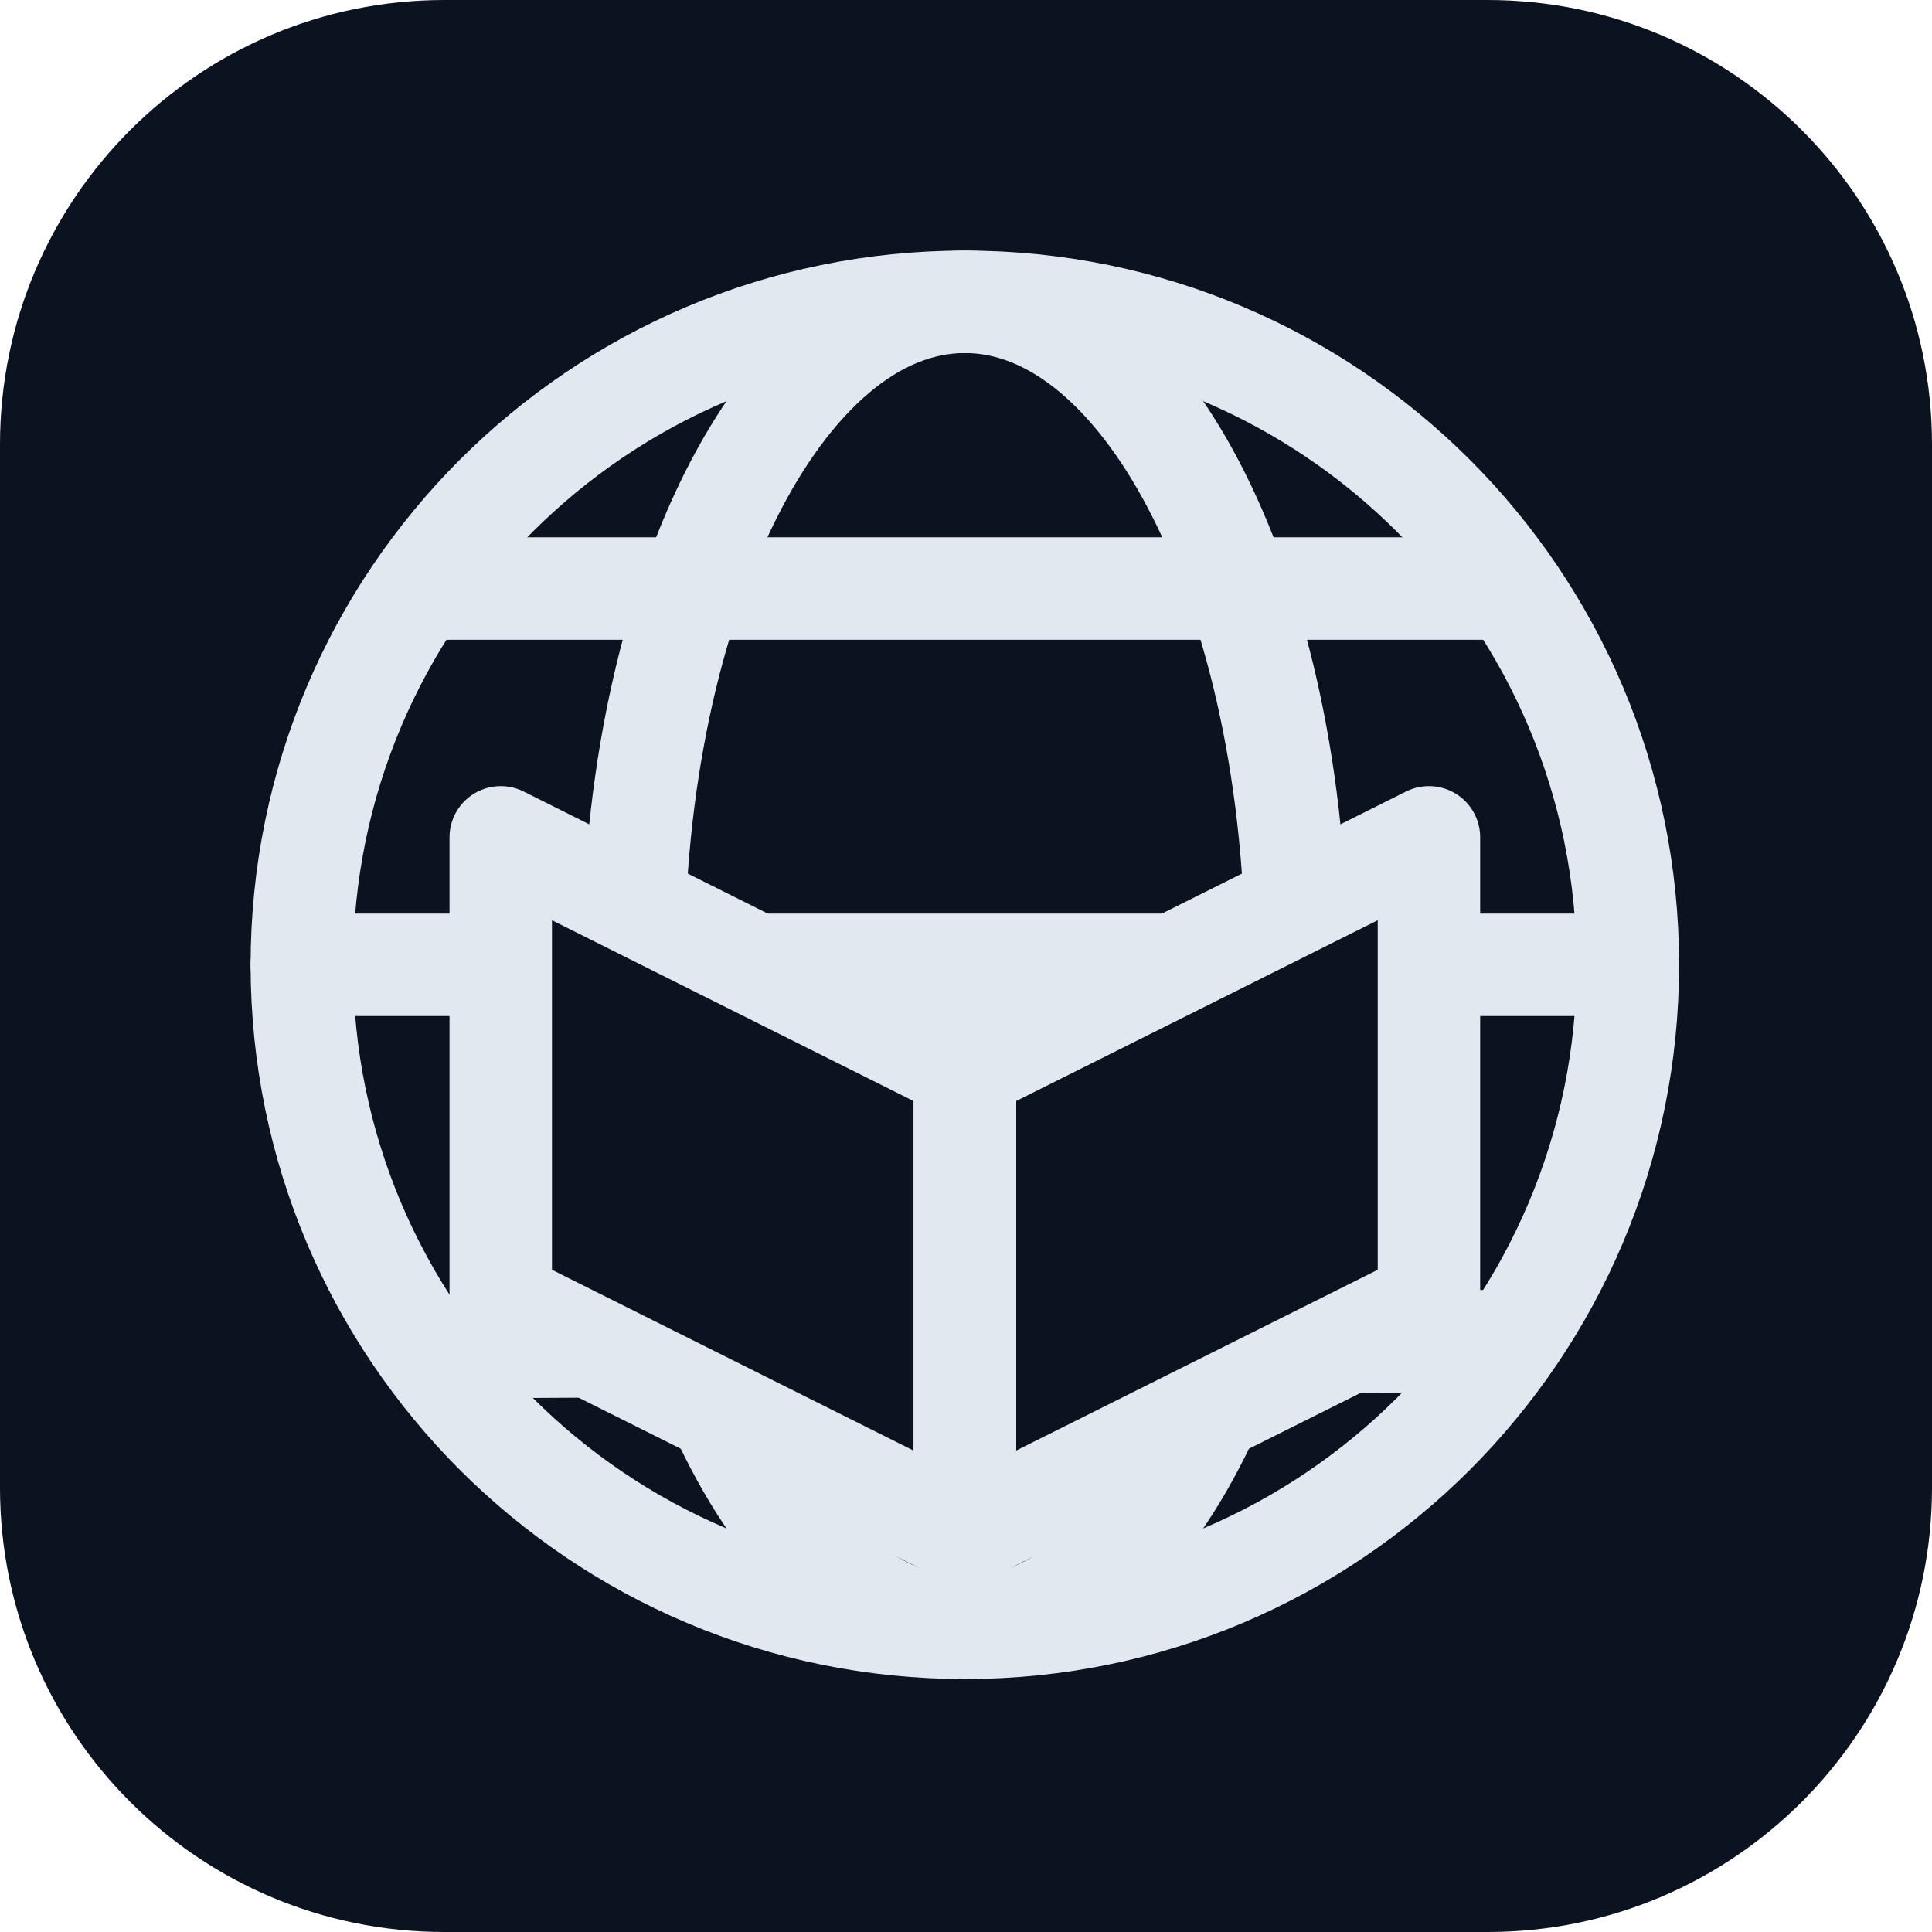
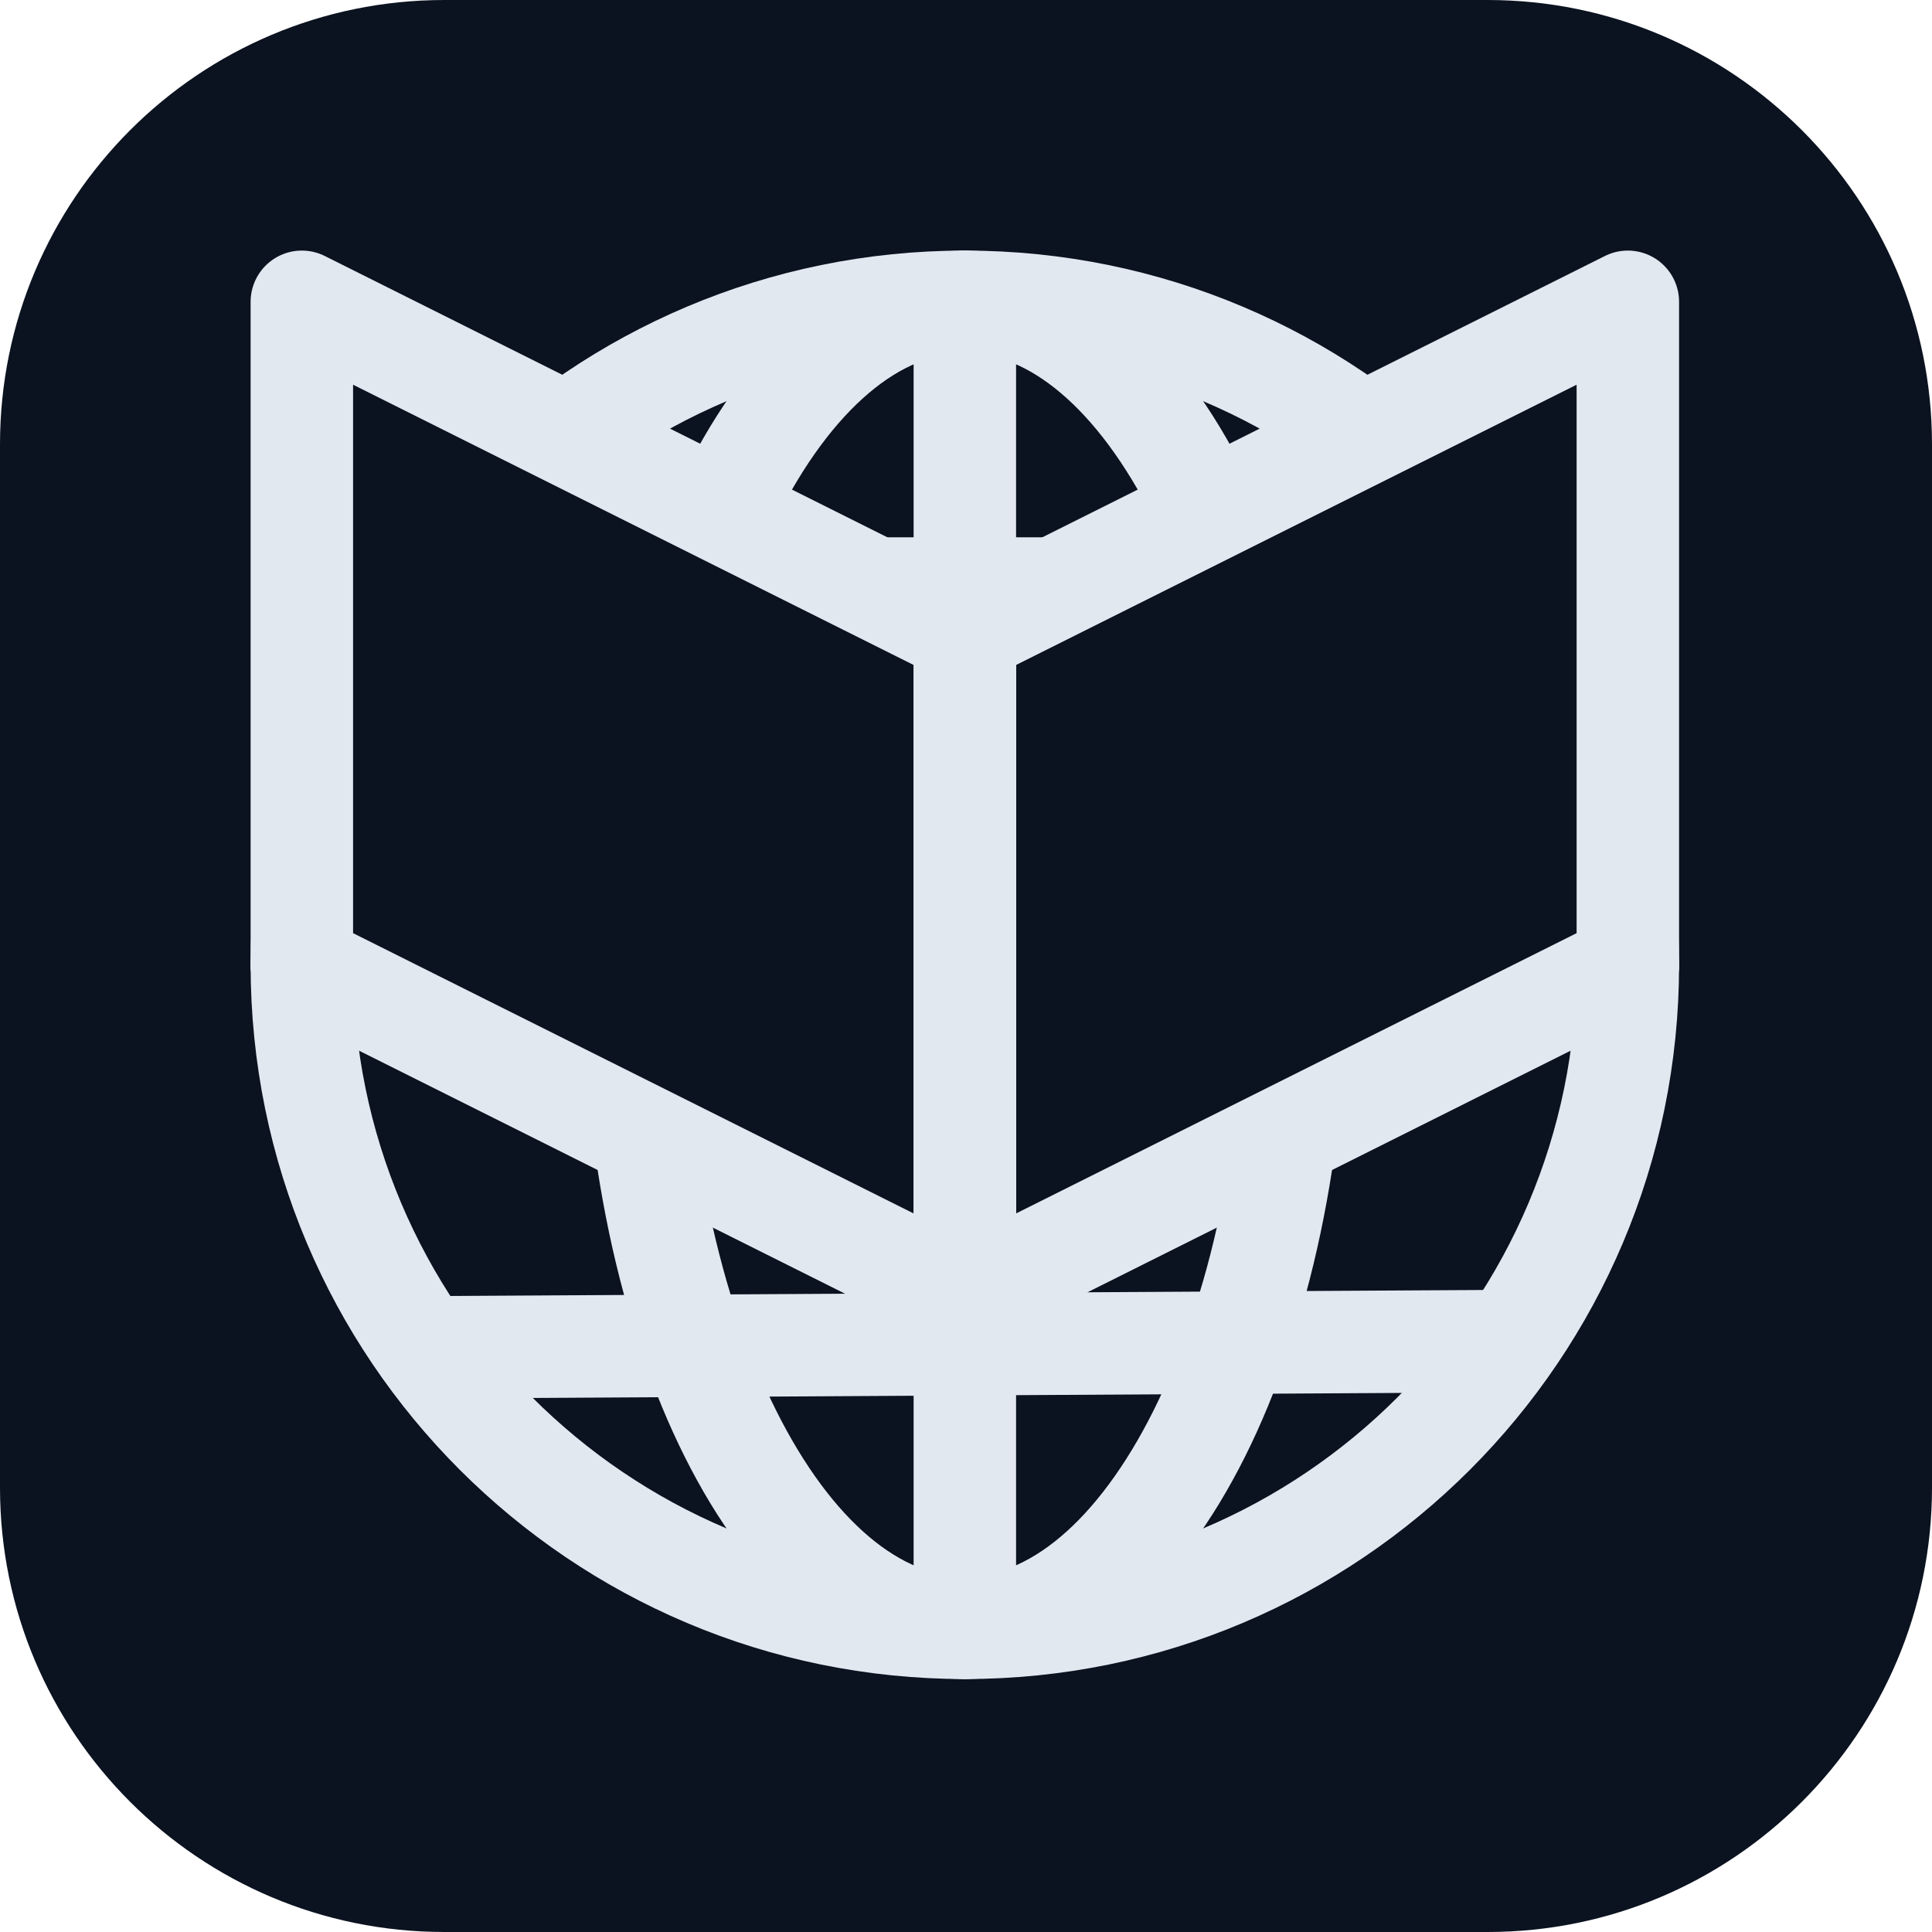
<svg xmlns="http://www.w3.org/2000/svg" viewBox="0 0 64 64" width="64" height="64" role="img" aria-label="Terramentor">
  <rect x="0" y="0" width="64" height="64" rx="14.72" fill="#0b1220" />
  <g transform="translate(9.394 9.019) scale(0.121)" fill="#0b1220" stroke="#e2e8f0" stroke-width="28.052" stroke-linejoin="round" stroke-linecap="round">
    <clipPath id="tm-cull-kw50hv">
-       <path clip-rule="evenodd" d="M-400 -400 H800 V800 H-400 Z M313.567 154.706 L186.51 218.238 L186.51 345.295 L313.567 281.763 Z M59.453 154.706 L186.51 218.238 L186.51 345.295 L59.453 281.763 Z" />
+       <path clip-rule="evenodd" d="M-400 -400 H800 V800 H-400 Z M368.02 8.09 L186.51 98.85 L186.51 280.36 L368.02 189.6 Z M5 8.09 L186.51 98.85 L186.51 280.36 L5 189.6 Z" />
    </clipPath>
    <g clip-path="url(#tm-cull-kw50hv)">
      <circle cx="186.51" cy="189.6" r="181.51" />
      <g fill="none">
        <ellipse cx="186.51" cy="189.6" rx="90.76" ry="181.51" />
        <line x1="334.58" y1="86.59" x2="38.44" y2="86.59" />
        <line x1="335.38" y1="292.61" x2="38.72" y2="294.33" />
        <line x1="368.02" y1="189.6" x2="5" y2="189.6" />
      </g>
    </g>
-     <polygon points="313.567 154.706 186.51 218.238 186.51 345.295 313.567 281.763" />
-     <polygon points="59.453 154.706 186.51 218.238 186.51 345.295 59.453 281.763" />
-     <line fill="none" x1="186.51" y1="218.238" x2="186.51" y2="345.295" />
+     <polygon points="368.02 8.09 186.51 98.85 186.51 280.36 368.02 189.6" />
+     <polygon points="5 8.09 186.51 98.85 186.51 280.36 5 189.6" />
+     <line fill="none" x1="186.51" y1="8.09" x2="186.51" y2="371.11" />
  </g>
</svg>
